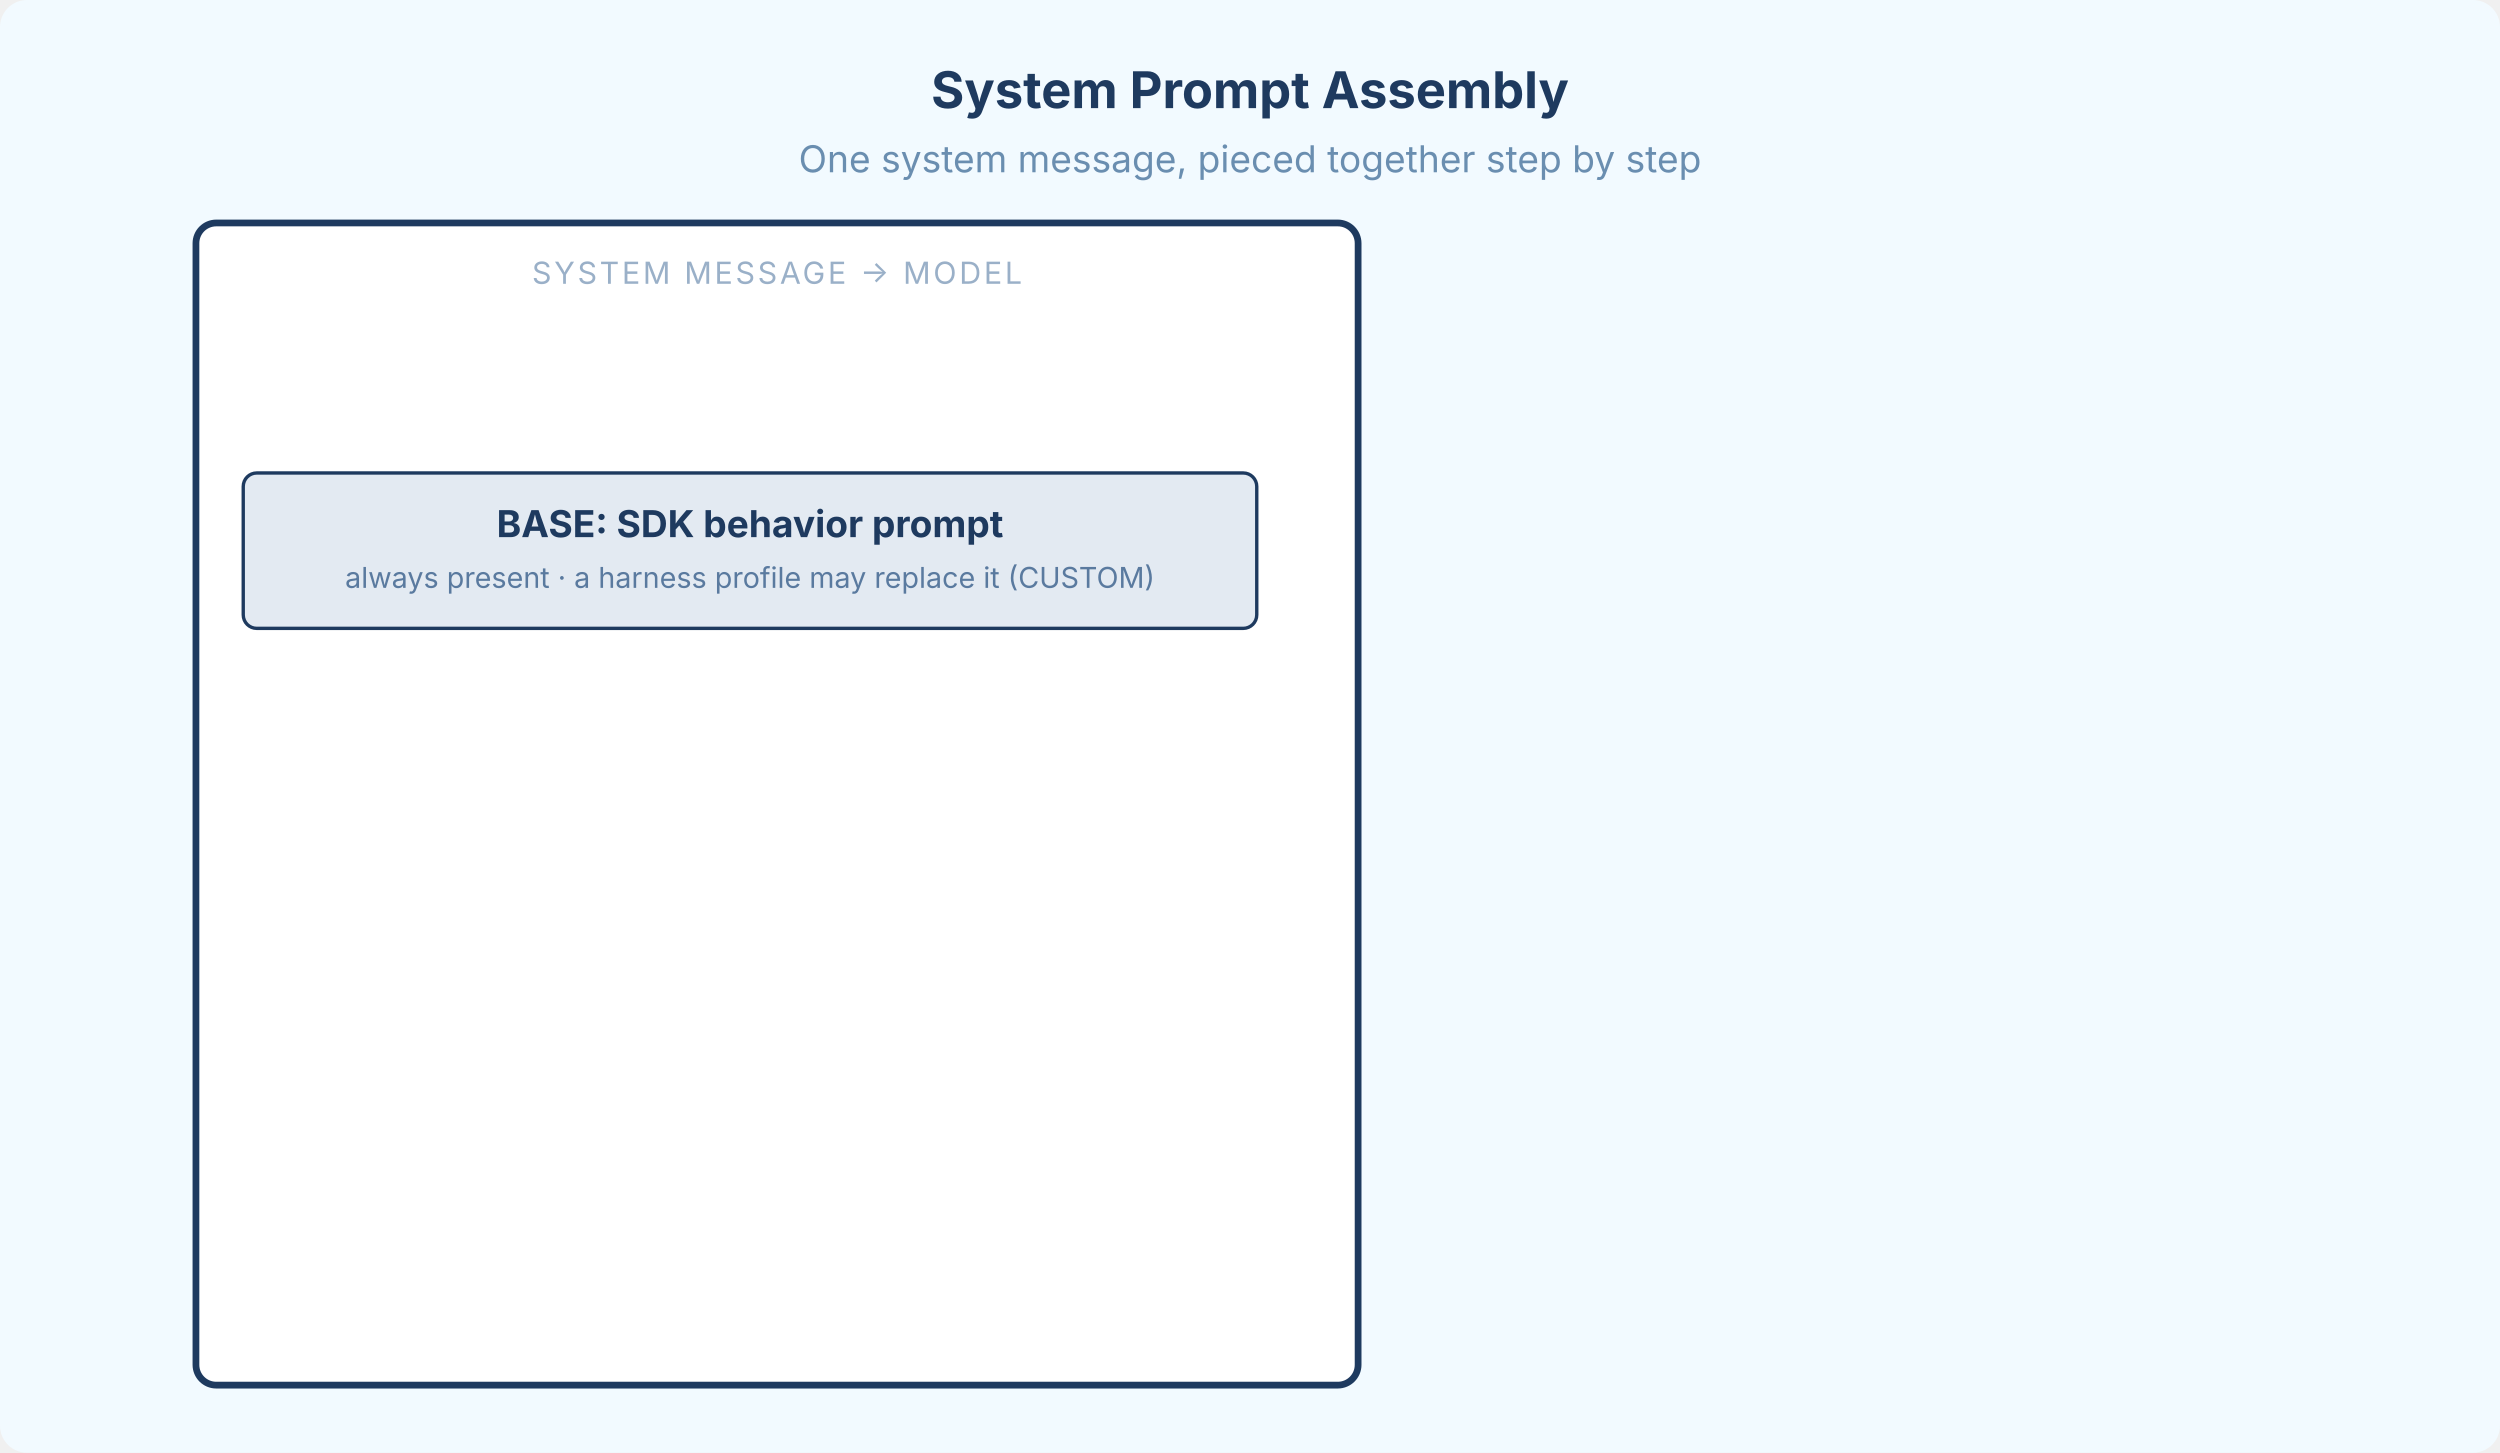
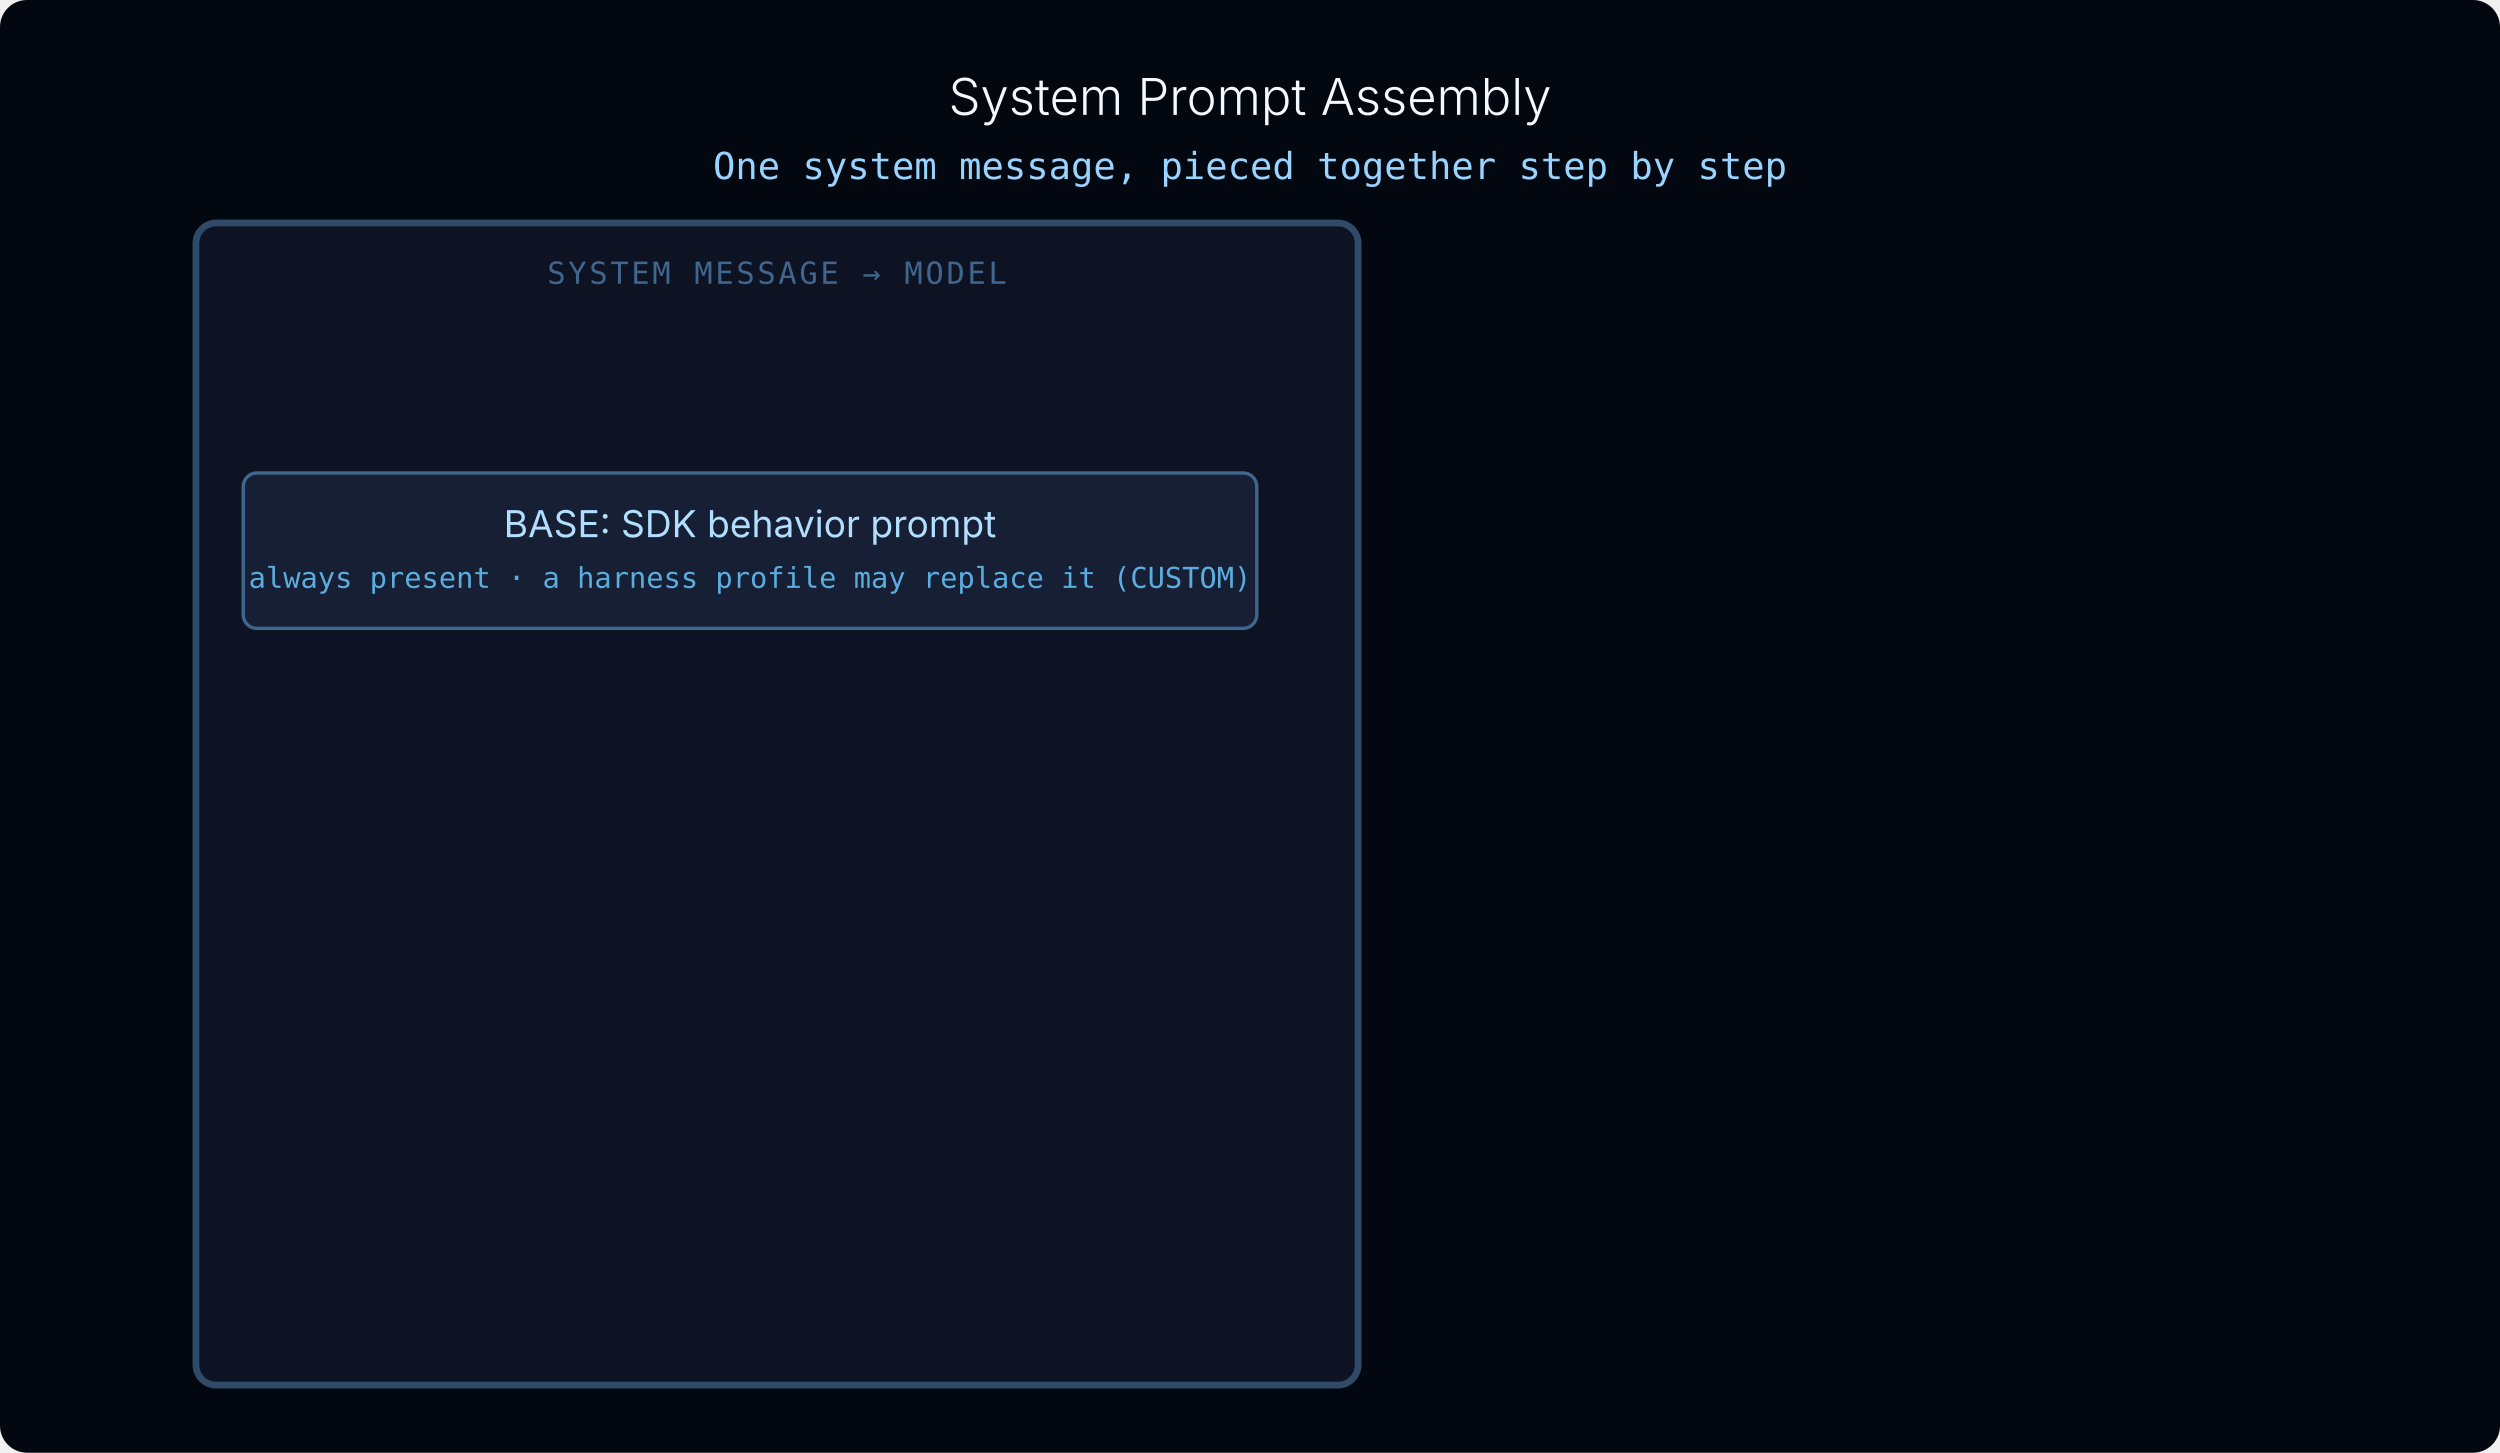
- <svg xmlns="http://www.w3.org/2000/svg" width="740" height="430" font-family="-apple-system, BlinkMacSystemFont, 'Segoe UI', sans-serif">
-   <rect width="740" height="430" fill="#F2FAFF" rx="8" />
-   <text x="370" y="32" text-anchor="middle" font-size="15" font-weight="700" fill="#1E3A5F">System Prompt Assembly</text>
-   <text x="370" y="51" text-anchor="middle" font-size="11" fill="#6A8EB0">One system message, pieced together step by step</text>
-   <rect x="58" y="66" width="344" height="344" rx="6" fill="white" stroke="#1E3A5F" stroke-width="2" />
-   <text x="230" y="84" text-anchor="middle" font-size="9" fill="#9AB0C8" letter-spacing="0.8">SYSTEM MESSAGE  →  MODEL</text>
-   <rect x="72" y="140" width="300" height="46" rx="4" fill="#E3EAF2" stroke="#1E3A5F" stroke-width="1" />
-   <text x="222" y="159" text-anchor="middle" font-size="11" font-weight="700" fill="#1E3A5F">BASE: SDK behavior prompt</text>
-   <text x="222" y="174" text-anchor="middle" font-size="8.5" fill="#5A7A9F">always present · a harness profile may replace it (CUSTOM)</text>
+ <svg xmlns="http://www.w3.org/2000/svg" width="740" height="430" font-family="'Inter', -apple-system, BlinkMacSystemFont, 'Segoe UI', sans-serif">
+   <rect width="740" height="430" fill="#030710" rx="8" />
+   <text x="370" y="34" text-anchor="middle" font-size="15" font-weight="300" fill="#F2FAFF">System Prompt Assembly</text>
+   <text x="370" y="53" text-anchor="middle" font-size="11" fill="#99D3FF" font-family="'IBM Plex Mono', ui-monospace, SFMono-Regular, Menlo, Consolas, monospace">One system message, pieced together step by step</text>
+   <rect x="58" y="66" width="344" height="344" rx="6" fill="#0D1322" stroke="#2F4B68" stroke-width="2" />
+   <text x="230" y="84" text-anchor="middle" font-size="9" fill="#40668D" letter-spacing="0.8" font-family="'IBM Plex Mono', ui-monospace, SFMono-Regular, Menlo, Consolas, monospace">SYSTEM MESSAGE  →  MODEL</text>
+   <rect x="72" y="140" width="300" height="46" rx="4" fill="#161F34" stroke="#40668D" stroke-width="1" />
+   <text x="222" y="159" text-anchor="middle" font-size="11" font-weight="400" fill="#B2DEFF">BASE: SDK behavior prompt</text>
+   <text x="222" y="174" text-anchor="middle" font-size="8.5" fill="#5BADDF" font-family="'IBM Plex Mono', ui-monospace, SFMono-Regular, Menlo, Consolas, monospace">always present · a harness profile may replace it (CUSTOM)</text>
</svg>
